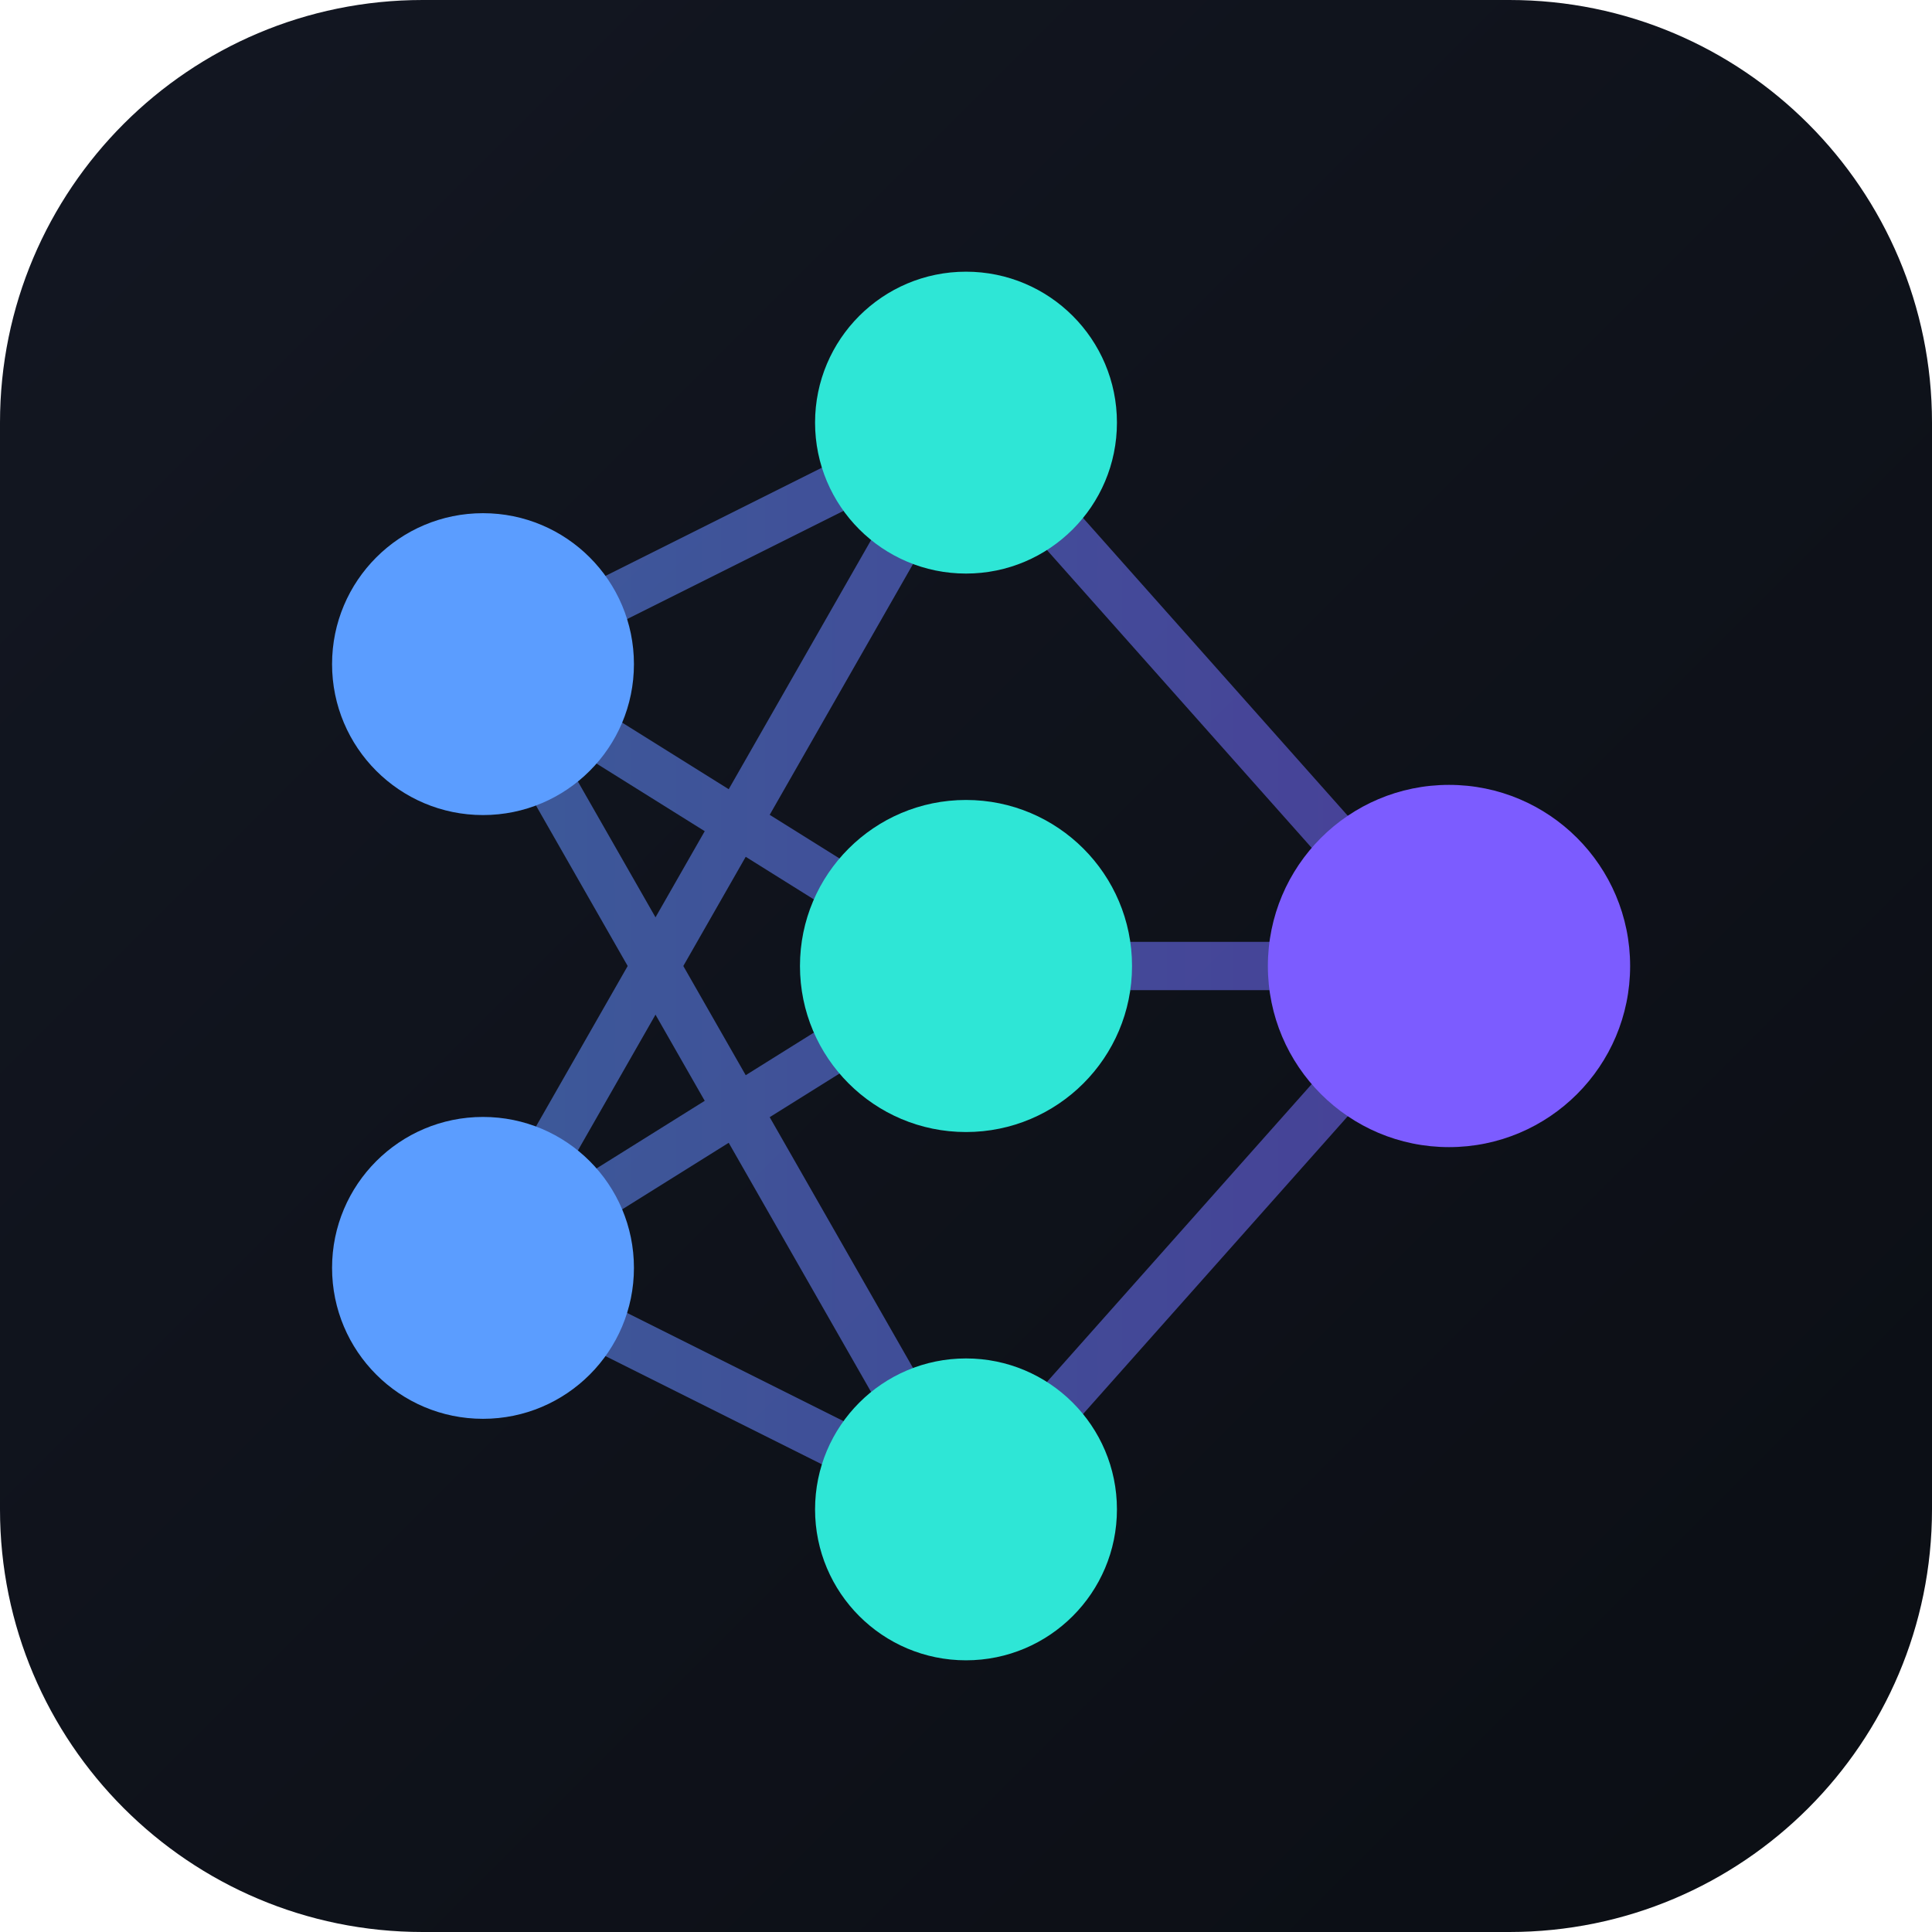
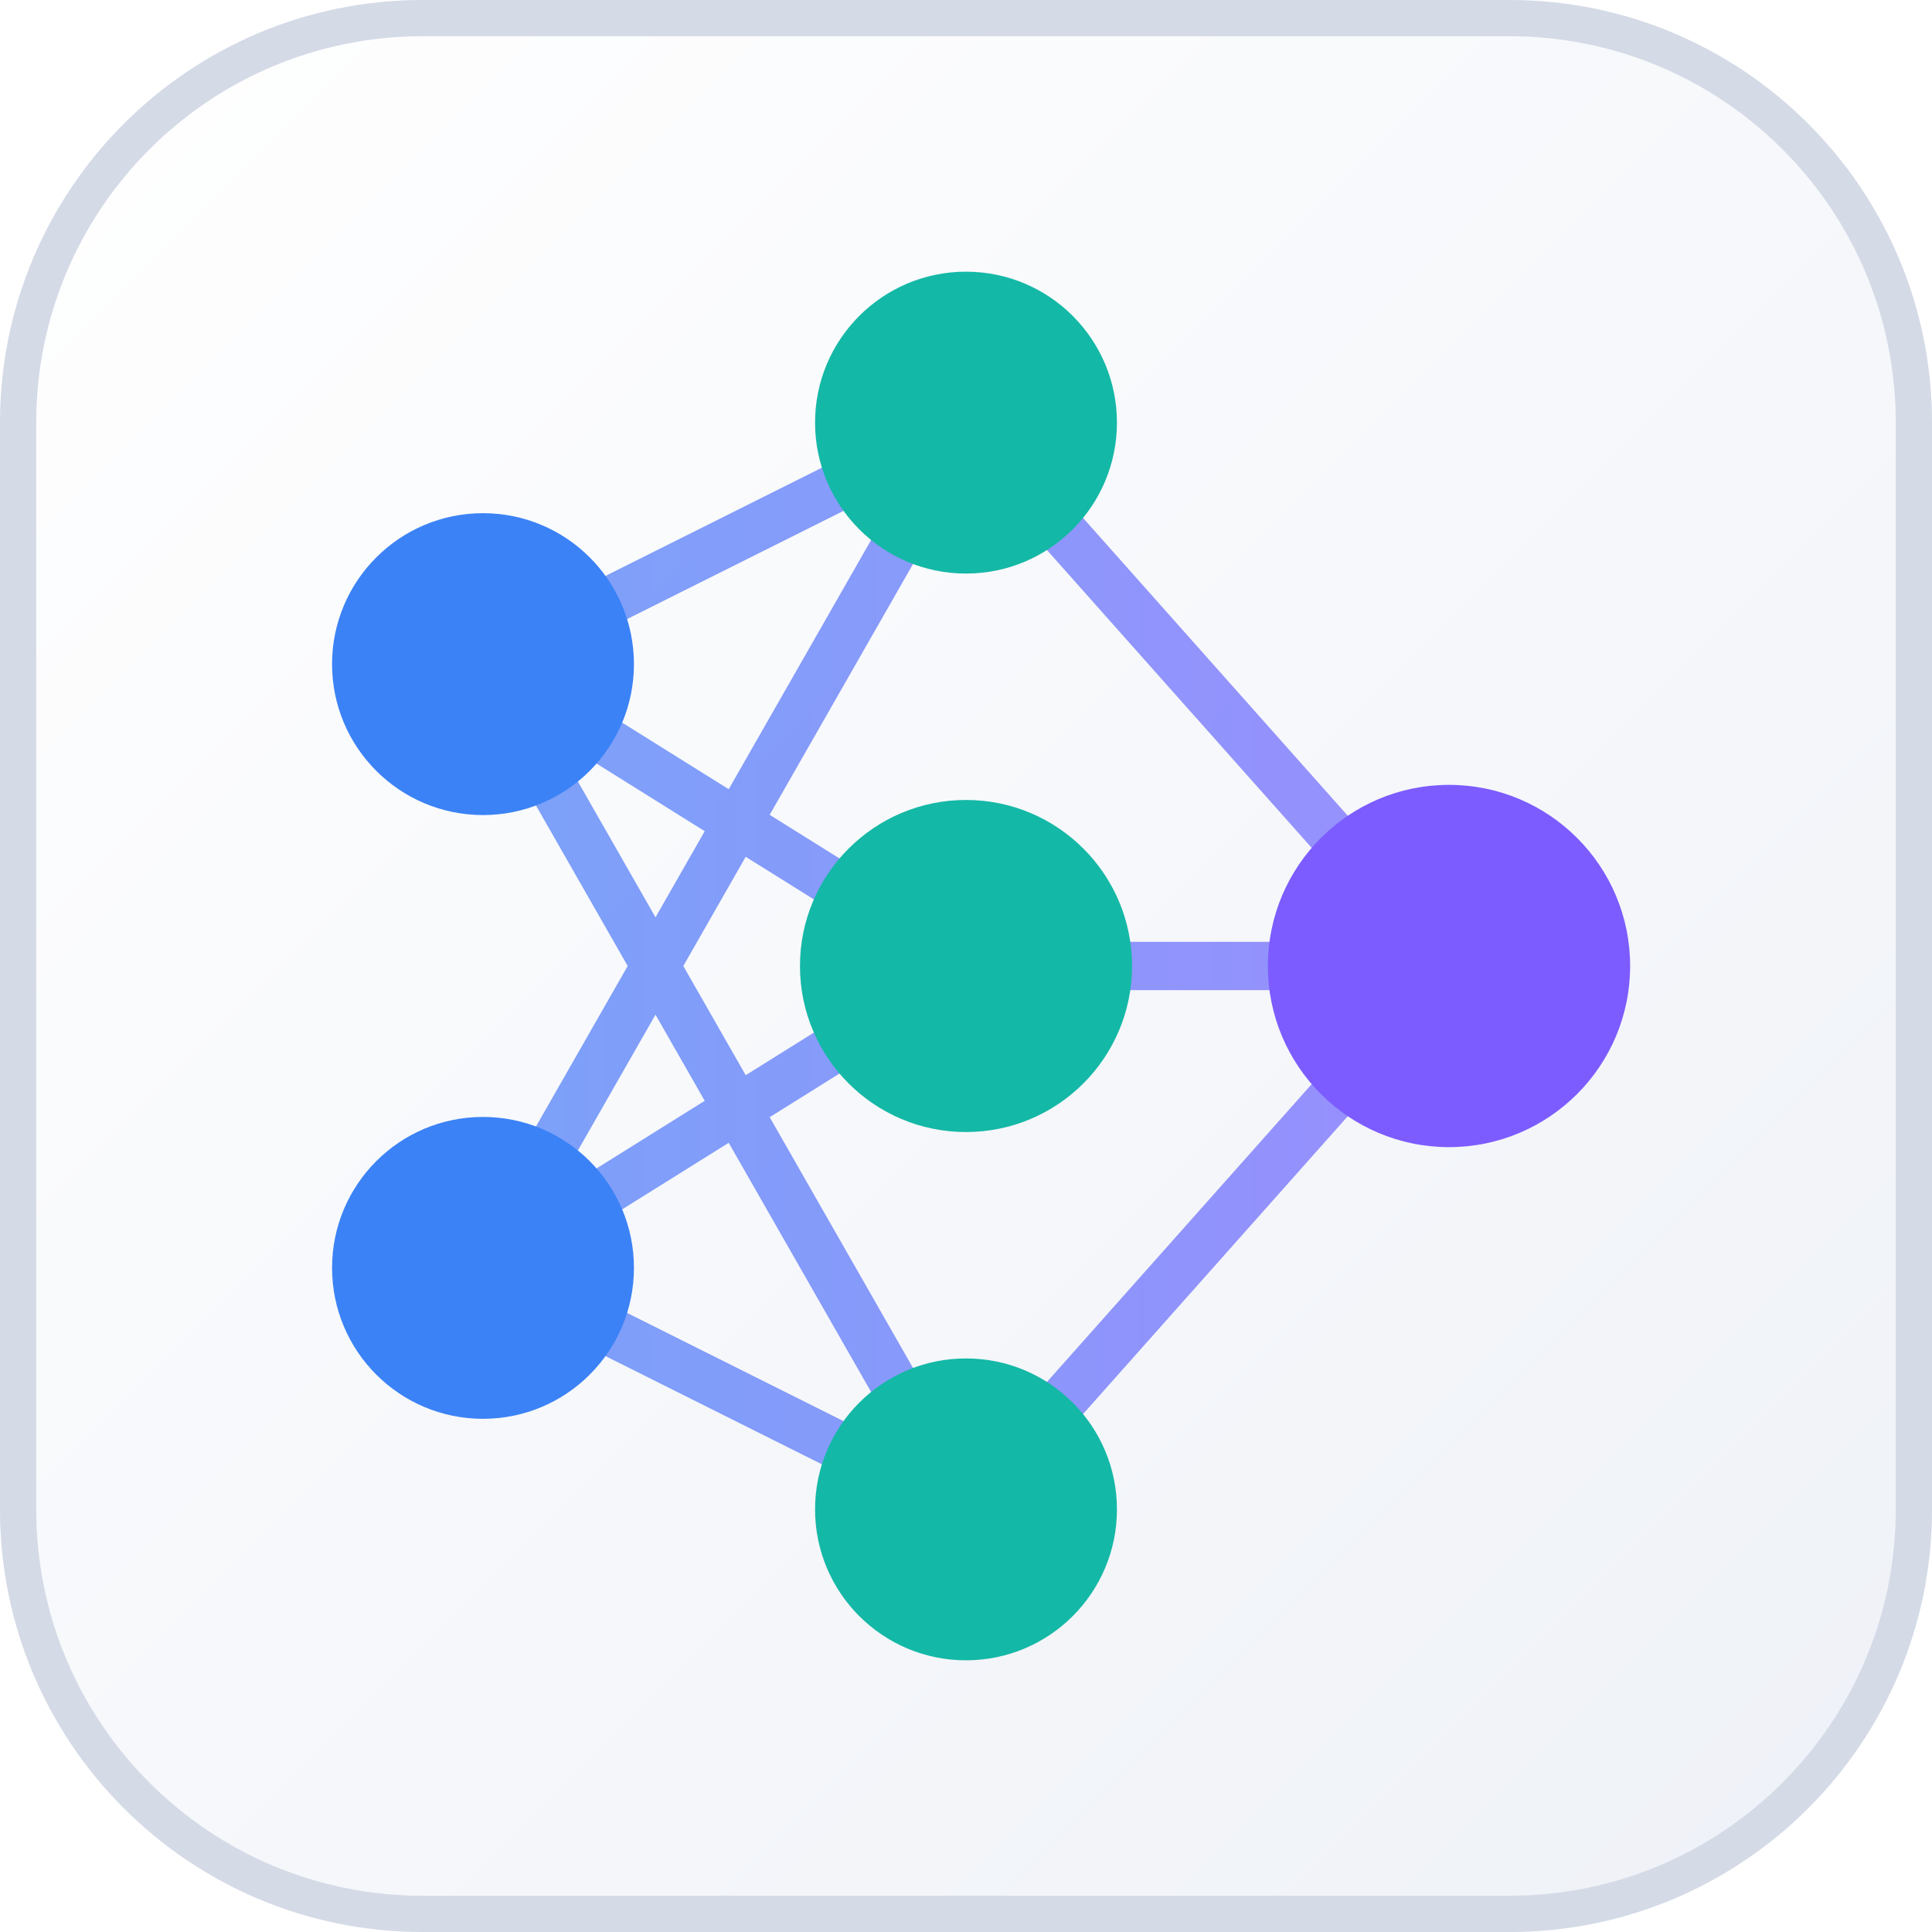
<svg xmlns="http://www.w3.org/2000/svg" width="64" height="64" viewBox="0 0 64 64" fill="none">
  <defs>
    <linearGradient id="bg" x1="0" y1="0" x2="64" y2="64" gradientUnits="userSpaceOnUse">
-       <stop offset="0" stop-color="#131722" />
-       <stop offset="1" stop-color="#0b0e14" />
+       <stop offset="0" stop-color="#ffffff" />
+       <stop offset="1" stop-color="#eef1f7" />
    </linearGradient>
    <linearGradient id="edge" x1="8" y1="32" x2="56" y2="32" gradientUnits="userSpaceOnUse">
-       <stop offset="0" stop-color="#5b9dff" />
+       <stop offset="0" stop-color="#3b82f6" />
      <stop offset="1" stop-color="#7c5cff" />
    </linearGradient>
  </defs>
  <rect x="0" y="0" width="64" height="64" rx="14" fill="url(#bg)" />
-   <g stroke="url(#edge)" stroke-width="1.6" opacity="0.55">
+   <rect x="0.6" y="0.6" width="62.8" height="62.8" rx="13.4" fill="none" stroke="#d4dae6" stroke-width="1.2" />
+   <g stroke="url(#edge)" stroke-width="1.6" opacity="0.7">
    <line x1="16" y1="22" x2="32" y2="14" />
    <line x1="16" y1="22" x2="32" y2="32" />
    <line x1="16" y1="22" x2="32" y2="50" />
    <line x1="16" y1="42" x2="32" y2="14" />
    <line x1="16" y1="42" x2="32" y2="32" />
    <line x1="16" y1="42" x2="32" y2="50" />
    <line x1="32" y1="14" x2="48" y2="32" />
    <line x1="32" y1="32" x2="48" y2="32" />
    <line x1="32" y1="50" x2="48" y2="32" />
  </g>
  <g>
-     <circle cx="16" cy="22" r="5" fill="#5b9dff" />
-     <circle cx="16" cy="42" r="5" fill="#5b9dff" />
-     <circle cx="32" cy="14" r="5" fill="#2ee6d6" />
-     <circle cx="32" cy="32" r="5.5" fill="#2ee6d6" />
-     <circle cx="32" cy="50" r="5" fill="#2ee6d6" />
+     <circle cx="16" cy="22" r="5" fill="#3b82f6" />
+     <circle cx="16" cy="42" r="5" fill="#3b82f6" />
+     <circle cx="32" cy="14" r="5" fill="#14b8a6" />
+     <circle cx="32" cy="32" r="5.5" fill="#14b8a6" />
+     <circle cx="32" cy="50" r="5" fill="#14b8a6" />
    <circle cx="48" cy="32" r="6" fill="#7c5cff" />
  </g>
</svg>
